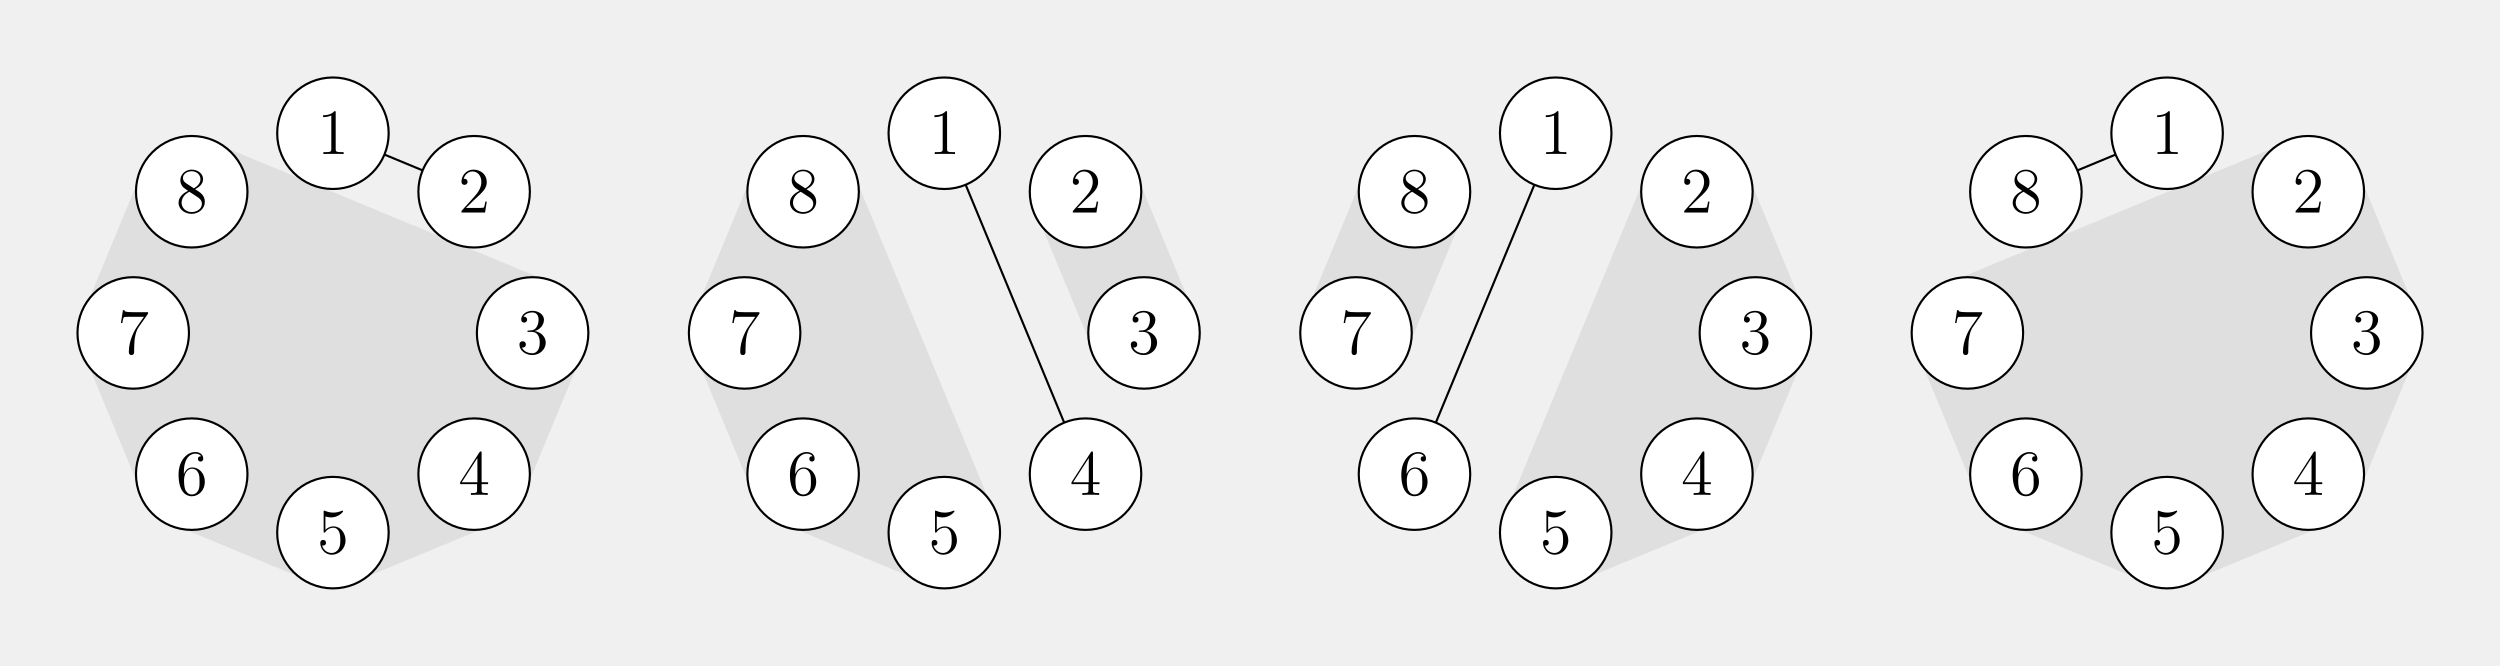
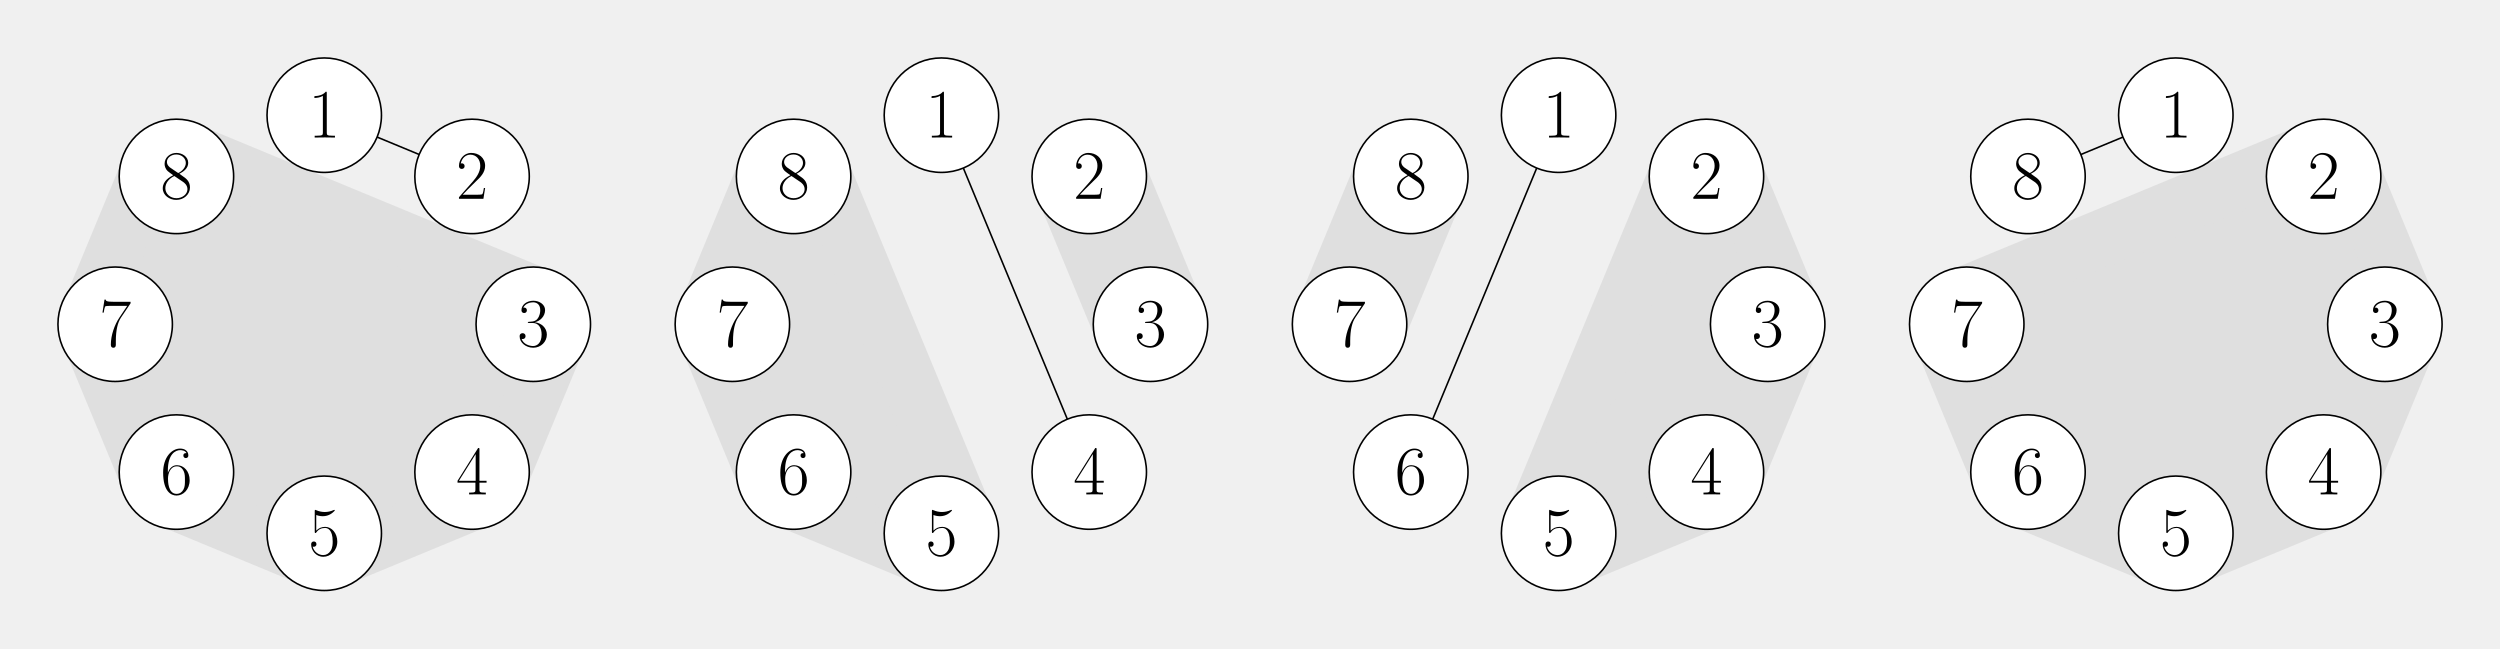
- <svg xmlns="http://www.w3.org/2000/svg" xmlns:xlink="http://www.w3.org/1999/xlink" width="463.648" height="123.491">
+ <svg xmlns="http://www.w3.org/2000/svg" xmlns:xlink="http://www.w3.org/1999/xlink" width="620.042" height="160.829">
  <defs>
    <clipPath id="a">
-       <path d="M0 0h381v123.492H0Zm0 0" />
+       <path d="M0 0h527v160.828H0Zm0 0" />
    </clipPath>
    <clipPath id="b">
-       <path d="M0 0h370v123.492H0Zm0 0" />
+       <path d="M0 0h512v160.828H0Zm0 0" />
    </clipPath>
    <clipPath id="c">
-       <path d="M0 0h344v123.492H0Zm0 0" />
+       <path d="M0 0h475v160.828H0Zm0 0" />
    </clipPath>
    <clipPath id="d">
-       <path d="M0 0h318v123.492H0Zm0 0" />
+       <path d="M0 0h439v160.828H0Zm0 0" />
    </clipPath>
    <clipPath id="e">
-       <path d="M0 0h381v123.492H0Zm0 0" />
+       <path d="M0 0h527v160.828H0Zm0 0" />
    </clipPath>
    <clipPath id="f">
-       <path d="M0 0h457v123.492H0Zm0 0" />
+       <path d="M0 0h620.043v160.828H0Zm0 0" />
    </clipPath>
    <clipPath id="g">
-       <path d="M0 0h431v123.492H0Zm0 0" />
+       <path d="M0 0h592v160.828H0Zm0 0" />
    </clipPath>
    <clipPath id="h">
-       <path d="M0 0h457v123.492H0Zm0 0" />
+       <path d="M0 0h620.043v160.828H0Zm0 0" />
    </clipPath>
    <clipPath id="i">
-       <path d="M32 0h431.648v123.492H32Zm0 0" />
+       <path d="M0 0h620.043v160.828H0Zm0 0" />
    </clipPath>
    <clipPath id="j">
-       <path d="M6 0h457.648v123.492H6Zm0 0" />
+       <path d="M28 0h592.043v160.828H28Zm0 0" />
    </clipPath>
    <clipPath id="k">
-       <path d="M146 0h317.648v123.492H146Zm0 0" />
+       <path d="M0 0h620.043v160.828H0Zm0 0" />
    </clipPath>
    <clipPath id="l">
-       <path d="M120 0h343.648v123.492H120Zm0 0" />
+       <path d="M0 0h620.043v160.828H0Zm0 0" />
    </clipPath>
    <clipPath id="m">
-       <path d="M93 0h370.648v123.492H93Zm0 0" />
+       <path d="M181 0h439.043v160.828H181Zm0 0" />
    </clipPath>
    <clipPath id="n">
-       <path d="M83 0h380.648v123.492H83Zm0 0" />
+       <path d="M145 0h475.043v160.828H145Zm0 0" />
    </clipPath>
-     <path id="o" d="M3.438-7.656c0-.282 0-.297-.235-.297-.281.328-.89.766-2.11.766v.343c.266 0 .86 0 1.532-.297v6.22c0 .437-.047.577-1.094.577h-.375V0c.328-.031 1.485-.031 1.875-.031.406 0 1.547 0 1.875.031v-.344h-.375c-1.047 0-1.093-.14-1.093-.578Zm0 0" />
-     <path id="p" d="M5.266-2.016H5c-.047.204-.14.875-.25 1.063-.094.11-.766.11-1.125.11H1.406c.328-.282 1.063-1.048 1.36-1.329 1.828-1.672 2.5-2.297 2.5-3.484 0-1.375-1.094-2.297-2.485-2.297-1.375 0-2.203 1.187-2.203 2.219 0 .609.531.609.563.609.265 0 .562-.188.562-.563 0-.343-.219-.562-.562-.562-.094 0-.125 0-.157.016.22-.813.875-1.375 1.641-1.375 1.016 0 1.64.859 1.64 1.953 0 1.015-.577 1.906-1.265 2.672L.578-.281V0h4.375Zm0 0" />
-     <path id="q" d="M2.203-4.297c-.203.016-.25.031-.25.14 0 .11.063.11.266.11h.547c1.03 0 1.484.844 1.484 1.984 0 1.579-.813 1.985-1.406 1.985-.578 0-1.547-.266-1.906-1.063.39.063.734-.156.734-.578a.571.571 0 0 0-.578-.593c-.297 0-.61.171-.61.624C.484-.625 1.547.25 2.875.25c1.422 0 2.484-1.094 2.484-2.297C5.36-3.14 4.47-4 3.33-4.203 4.358-4.5 5.03-5.375 5.03-6.313c0-.937-.984-1.64-2.14-1.64-1.188 0-2.079.734-2.079 1.61 0 .468.375.577.547.577.25 0 .547-.187.547-.546 0-.375-.297-.547-.562-.547-.063 0-.094 0-.125.015.453-.812 1.578-.812 1.64-.812.391 0 1.172.172 1.172 1.343 0 .235-.031.891-.39 1.407-.36.531-.766.562-1.079.578Zm0 0" />
-     <path id="r" d="M4.313-7.781c0-.235 0-.282-.172-.282-.094 0-.125 0-.22.141L.329-2.344V-2h3.14v1.094c0 .437-.03.562-.905.562h-.235V0c.281-.031 1.219-.031 1.563-.031.328 0 1.28 0 1.562.031v-.344H5.22c-.875 0-.907-.125-.907-.562V-2h1.204v-.344H4.312Zm-.782.937v4.5H.625Zm0 0" />
-     <path id="s" d="M1.531-6.844a3.88 3.88 0 0 0 1.063.172c1.344 0 2.219-.984 2.219-1.156 0-.047-.032-.11-.11-.11-.016 0-.047 0-.156.047A3.987 3.987 0 0 1 3-7.562c-.781 0-1.344-.25-1.578-.344-.078-.032-.11-.032-.125-.032-.094 0-.094.079-.094.266v3.547c0 .219 0 .281.14.281.063 0 .079 0 .204-.156.328-.484.89-.766 1.484-.766.64 0 .953.579 1.047.782.203.468.219 1.062.219 1.515 0 .453 0 1.125-.344 1.672-.265.422-.719.719-1.25.719A1.838 1.838 0 0 1 .922-1.484a.396.396 0 0 0 .187.03c.204 0 .532-.109.532-.515 0-.343-.235-.531-.532-.531-.218 0-.53.11-.53.578C.578-.906 1.405.25 2.718.25c1.36 0 2.547-1.14 2.547-2.656 0-1.422-.97-2.61-2.22-2.61a2.08 2.08 0 0 0-1.515.641Zm0 0" />
-     <path id="t" d="M1.469-4.156c0-3.032 1.468-3.5 2.11-3.5.437 0 .874.125 1.093.484-.14 0-.594 0-.594.484 0 .266.172.5.484.5.297 0 .5-.187.5-.53 0-.626-.453-1.235-1.484-1.235-1.515 0-3.094 1.547-3.094 4.172C.484-.484 1.922.25 2.938.25 4.25.25 5.358-.89 5.358-2.438c0-1.593-1.109-2.656-2.312-2.656-1.063 0-1.453.922-1.578 1.25ZM2.937-.078c-.75 0-1.109-.656-1.218-.906-.11-.313-.219-.907-.219-1.735 0-.953.422-2.14 1.5-2.14.656 0 1 .453 1.188.859.187.438.187 1.031.187 1.547 0 .61 0 1.156-.234 1.61-.297.562-.72.765-1.204.765Zm0 0" />
-     <path id="u" d="M5.672-7.422v-.281H2.797c-1.453 0-1.469-.156-1.516-.375h-.265L.64-5.688h.265c.031-.218.14-.953.297-1.093.094-.063 1-.063 1.156-.063h2.547L3.641-5.03C3.312-4.563 2.109-2.61 2.109-.36c0 .125 0 .609.485.609.5 0 .5-.469.5-.625v-.594c0-1.781.281-3.172.844-3.969Zm0 0" />
-     <path id="v" d="M3.563-4.313c.593-.328 1.468-.875 1.468-1.875 0-1.046-1-1.765-2.11-1.765-1.171 0-2.108.875-2.108 1.969 0 .406.125.812.453 1.218.14.157.14.157.984.75C1.094-3.484.484-2.672.484-1.812.484-.532 1.704.25 2.922.25c1.328 0 2.437-.984 2.437-2.234 0-1.22-.859-1.75-1.796-2.329ZM1.937-5.39c-.156-.109-.64-.421-.64-1 0-.78.812-1.265 1.625-1.265.86 0 1.625.61 1.625 1.468 0 .735-.531 1.329-1.219 1.704ZM2.5-3.844l1.438.938c.312.203.874.578.874 1.297 0 .921-.921 1.53-1.89 1.53-1.016 0-1.875-.734-1.875-1.734 0-.921.672-1.671 1.453-2.03Zm0 0" />
+     <clipPath id="o">
+       <path d="M108 0h512.043v160.828H108Zm0 0" />
+     </clipPath>
+     <clipPath id="p">
+       <path d="M93 0h527.043v160.828H93Zm0 0" />
+     </clipPath>
+     <path id="q" d="M4.578-11c0-.36-.016-.375-.25-.375-.672.797-1.687 1.063-2.656 1.094-.047 0-.14 0-.156.031-.016.047-.016.078-.016.438.531 0 1.422-.11 2.11-.516v9.078c0 .594-.032.797-1.516.797h-.516V0a135.04 135.04 0 0 1 2.516-.031c.828 0 1.687.015 2.515.031v-.453h-.515c-1.485 0-1.516-.188-1.516-.797Zm0 0" />
+     <path id="r" d="M7.188-2.672h-.313c-.172 1.219-.313 1.438-.39 1.531C6.405-1 5.171-1 4.921-1H1.625c.61-.672 1.813-1.89 3.281-3.313 1.047-.984 2.282-2.156 2.282-3.859 0-2.031-1.625-3.203-3.438-3.203-1.89 0-3.047 1.656-3.047 3.219 0 .672.5.75.703.75.172 0 .688-.094.688-.703 0-.532-.438-.688-.688-.688a.673.673 0 0 0-.265.047c.328-1.453 1.328-2.188 2.375-2.188 1.5 0 2.468 1.188 2.468 2.766 0 1.485-.875 2.781-1.859 3.906L.703-.39V0h6.063Zm0 0" />
+     <path id="s" d="M3.813-5.86c1.53 0 2.203 1.329 2.203 2.86 0 2.063-1.11 2.86-2.11 2.86-.906 0-2.39-.438-2.86-1.766a.774.774 0 0 0 .266.031c.407 0 .72-.281.72-.719 0-.5-.376-.734-.72-.734-.296 0-.75.14-.75.781C.563-.969 2.125.281 3.938.281c1.922 0 3.376-1.5 3.376-3.265 0-1.672-1.375-2.875-3-3.063 1.296-.266 2.562-1.437 2.562-3.016 0-1.343-1.36-2.312-2.922-2.312s-2.937.953-2.937 2.328c0 .61.453.719.671.719.36 0 .672-.235.672-.672 0-.453-.312-.672-.671-.672-.063 0-.157 0-.22.031.5-1.14 1.86-1.343 2.454-1.343.61 0 1.75.296 1.75 1.937 0 .485-.078 1.344-.656 2.11-.516.671-1.11.703-1.672.75-.094 0-.485.046-.547.046-.125.016-.203.032-.203.157 0 .109.031.125.375.125Zm0 0" />
+     <path id="t" d="M5.781-11.14c0-.36-.015-.376-.328-.376L.343-3.375v.453h4.438v1.688c0 .609-.031.78-1.234.78h-.328V0c.547-.031 1.484-.031 2.062-.031.594 0 1.516 0 2.078.031v-.453h-.328c-1.218 0-1.25-.172-1.25-.781v-1.688h1.766v-.453H5.78ZM4.844-10v6.625H.687Zm0 0" />
+     <path id="u" d="M1.969-10.078c.172.078.875.297 1.593.297 1.61 0 2.485-.86 2.985-1.36 0-.14 0-.218-.11-.218-.015 0-.046 0-.187.062a5.233 5.233 0 0 1-4.297.016c-.203-.078-.234-.078-.25-.078-.078 0-.11.015-.11.359v4.984c0 .313 0 .407.188.407.078 0 .11-.032.203-.157.547-.78 1.297-1.109 2.172-1.109.594 0 1.89.39 1.89 3.328 0 .547 0 1.547-.515 2.344C5.094-.5 4.421-.141 3.688-.141c-1.141 0-2.297-.796-2.61-2.109.078.016.219.047.281.047.22 0 .657-.125.657-.656 0-.47-.329-.657-.657-.657-.39 0-.656.25-.656.72C.703-1.297 1.891.28 3.72.28 5.5.281 7.188-1.25 7.188-3.484c0-2.063-1.344-3.657-3.016-3.657-.89 0-1.625.329-2.203.938Zm0 0" />
+     <path id="v" d="M1.828-5.938c0-4.125 1.922-5.046 3.047-5.046.36 0 1.234.062 1.578.734-.266 0-.781 0-.781.61 0 .468.375.624.61.624.155 0 .624-.078.624-.656 0-1.094-.86-1.703-2.047-1.703-2.046 0-4.203 2.125-4.203 5.938C.656-.75 2.594.28 3.984.28c1.657 0 3.25-1.5 3.25-3.812 0-2.156-1.39-3.719-3.156-3.719-1.047 0-1.828.688-2.25 1.89ZM3.984-.14C1.86-.14 1.86-3.312 1.86-3.937c0-1.25.579-3.032 2.188-3.032.297 0 1.14 0 1.703 1.188.313.672.313 1.375.313 2.234 0 .922 0 1.625-.36 2.313-.375.703-.937 1.093-1.719 1.093Zm0 0" />
+     <path id="w" d="M7.766-10.734v-.375H3.719c-2.016 0-2.047-.22-2.125-.547h-.297l-.5 3.219h.312c.047-.329.172-1.204.375-1.532.094-.14 1.375-.14 1.672-.14h3.781L5.032-7.266c-1.281 1.907-2.156 4.5-2.156 6.75 0 .204 0 .797.625.797.61 0 .61-.594.61-.812v-.797c0-2.828.484-4.688 1.28-5.875Zm0 0" />
+     <path id="x" d="M4.688-6.203c1.078-.547 2.187-1.375 2.187-2.703 0-1.563-1.516-2.469-2.922-2.469-1.562 0-2.937 1.125-2.937 2.703 0 .422.109 1.172.78 1.813.173.171.891.687 1.36 1.015C2.375-5.437.562-4.5.562-2.594.563-.828 2.25.281 3.922.281c1.844 0 3.39-1.328 3.39-3.094 0-1.562-1.046-2.28-1.734-2.75ZM2.421-7.72c-.125-.078-.828-.61-.828-1.422 0-1.046 1.093-1.843 2.328-1.843 1.36 0 2.36.968 2.36 2.078 0 1.61-1.782 2.515-1.876 2.515-.015 0-.031 0-.172-.093Zm3.172 3.532c.265.187 1.093.765 1.093 1.812 0 1.266-1.28 2.234-2.734 2.234-1.562 0-2.75-1.109-2.75-2.484 0-1.36 1.047-2.484 2.234-3.016Zm0 0" />
  </defs>
-   <path fill="none" stroke="#000" stroke-miterlimit="10" stroke-width=".399" d="M61.746 24.71 87.934 35.56" />
+   <path fill="none" stroke="#000" stroke-miterlimit="10" stroke-width=".399" d="m80.414 28.566 36.664 15.188" />
  <g clip-path="url(#a)">
-     <path fill="none" stroke="#DFDFDF" stroke-linecap="round" stroke-miterlimit="10" stroke-width="19.926" d="M98.781 61.746 87.934 87.934" />
+     <path fill="none" stroke="#DFDFDF" stroke-linecap="round" stroke-miterlimit="10" stroke-width="27.896" d="m132.266 80.414-15.188 36.664" />
  </g>
  <g clip-path="url(#b)">
-     <path fill="none" stroke="#DFDFDF" stroke-linecap="round" stroke-miterlimit="10" stroke-width="19.926" d="M87.934 87.934 61.746 98.78" />
+     <path fill="none" stroke="#DFDFDF" stroke-linecap="round" stroke-miterlimit="10" stroke-width="27.896" d="m117.078 117.078-36.664 15.188" />
  </g>
  <g clip-path="url(#c)">
-     <path fill="none" stroke="#DFDFDF" stroke-linecap="round" stroke-miterlimit="10" stroke-width="19.926" d="M61.746 98.781 35.56 87.934" />
+     <path fill="none" stroke="#DFDFDF" stroke-linecap="round" stroke-miterlimit="10" stroke-width="27.896" d="M80.414 132.266 43.75 117.078" />
  </g>
-   <g fill="none" stroke="#DFDFDF" stroke-linecap="round" stroke-miterlimit="10" stroke-width="19.926" clip-path="url(#d)">
-     <path d="M35.559 87.934 24.71 61.746M24.71 61.746 35.56 35.56" />
+   <g fill="none" stroke="#DFDFDF" stroke-linecap="round" stroke-miterlimit="10" stroke-width="27.896" clip-path="url(#d)">
+     <path d="M43.75 117.078 28.566 80.414M28.566 80.414l15.184-36.66" />
  </g>
  <g clip-path="url(#e)">
-     <path fill="none" stroke="#DFDFDF" stroke-linecap="round" stroke-miterlimit="10" stroke-width="19.926" d="M35.559 35.559 98.78 61.746" />
+     <path fill="none" stroke="#DFDFDF" stroke-linecap="round" stroke-miterlimit="10" stroke-width="27.896" d="m43.75 43.754 88.516 36.66" />
  </g>
-   <path fill="#DFDFDF" stroke="#DFDFDF" stroke-miterlimit="10" stroke-width=".399" d="M98.781 61.746 87.934 87.934 61.746 98.78 35.56 87.934 24.71 61.746 35.559 35.56Zm0 0" />
-   <path fill="none" stroke="#000" stroke-miterlimit="10" stroke-width=".399" d="m175.133 24.71 26.187 63.224" />
+   <path fill="#DFDFDF" stroke="#DFDFDF" stroke-miterlimit="10" stroke-width=".399" d="m132.266 80.414-15.188 36.664-36.664 15.188-36.664-15.188-15.184-36.664 15.184-36.66Zm0 0" />
+   <path fill="none" stroke="#000" stroke-miterlimit="10" stroke-width=".399" d="m233.488 28.566 36.664 88.512" />
  <g clip-path="url(#f)">
-     <path fill="none" stroke="#DFDFDF" stroke-linecap="round" stroke-miterlimit="10" stroke-width="19.926" d="m175.133 98.781-26.188-10.847" />
+     <path fill="none" stroke="#DFDFDF" stroke-linecap="round" stroke-miterlimit="10" stroke-width="27.896" d="m233.488 132.266-36.664-15.188" />
  </g>
-   <g fill="none" stroke="#DFDFDF" stroke-linecap="round" stroke-miterlimit="10" stroke-width="19.926" clip-path="url(#g)">
-     <path d="m148.945 87.934-10.847-26.188M138.098 61.746l10.847-26.187" />
+   <g fill="none" stroke="#DFDFDF" stroke-linecap="round" stroke-miterlimit="10" stroke-width="27.896" clip-path="url(#g)">
+     <path d="m196.824 117.078-15.187-36.664M181.637 80.414l15.187-36.66" />
  </g>
  <g clip-path="url(#h)">
-     <path fill="none" stroke="#DFDFDF" stroke-linecap="round" stroke-miterlimit="10" stroke-width="19.926" d="m148.945 35.559 26.188 63.222" />
+     <path fill="none" stroke="#DFDFDF" stroke-linecap="round" stroke-miterlimit="10" stroke-width="27.896" d="m196.824 43.754 36.664 88.512" />
  </g>
-   <path fill="#DFDFDF" stroke="#DFDFDF" stroke-miterlimit="10" stroke-width=".399" d="m175.133 98.781-26.188-10.847-10.847-26.188 10.847-26.187Zm0 0" />
-   <path fill="none" stroke="#DFDFDF" stroke-linecap="round" stroke-miterlimit="10" stroke-width="19.926" d="m201.32 35.559 10.848 26.187" />
-   <path fill="none" stroke="#000" stroke-miterlimit="10" stroke-width=".399" d="m288.52 24.71-26.188 63.224" />
-   <g fill="none" stroke="#DFDFDF" stroke-linecap="round" stroke-miterlimit="10" stroke-width="19.926" clip-path="url(#i)">
-     <path d="m314.707 35.559 10.848 26.187M325.555 61.746l-10.848 26.188" />
+   <path fill="#DFDFDF" stroke="#DFDFDF" stroke-miterlimit="10" stroke-width=".399" d="m233.488 132.266-36.664-15.188-15.187-36.664 15.187-36.66Zm0 0" />
+   <g clip-path="url(#i)">
+     <path fill="none" stroke="#DFDFDF" stroke-linecap="round" stroke-miterlimit="10" stroke-width="27.896" d="m270.152 43.754 15.184 36.66" />
  </g>
-   <g fill="none" stroke="#DFDFDF" stroke-linecap="round" stroke-miterlimit="10" stroke-width="19.926" clip-path="url(#j)">
-     <path d="M314.707 87.934 288.52 98.78M288.52 98.781l26.187-63.222" />
+   <path fill="none" stroke="#000" stroke-miterlimit="10" stroke-width=".399" d="m386.563 28.566-36.665 88.512" />
+   <g fill="none" stroke="#DFDFDF" stroke-linecap="round" stroke-miterlimit="10" stroke-width="27.896" clip-path="url(#j)">
+     <path d="m423.223 43.754 15.187 36.66M438.41 80.414l-15.187 36.664" />
  </g>
-   <path fill="#DFDFDF" stroke="#DFDFDF" stroke-miterlimit="10" stroke-width=".399" d="m314.707 35.559 10.848 26.187-10.848 26.188L288.52 98.78Zm0 0" />
-   <path fill="none" stroke="#DFDFDF" stroke-linecap="round" stroke-miterlimit="10" stroke-width="19.926" d="m251.484 61.746 10.848-26.187" />
-   <path fill="none" stroke="#000" stroke-miterlimit="10" stroke-width=".399" d="M401.906 24.71 375.72 35.56" />
-   <g fill="none" stroke="#DFDFDF" stroke-linecap="round" stroke-miterlimit="10" stroke-width="19.926" clip-path="url(#k)">
-     <path d="m428.094 35.559 10.847 26.187M438.941 61.746l-10.847 26.188" />
+   <g fill="none" stroke="#DFDFDF" stroke-linecap="round" stroke-miterlimit="10" stroke-width="27.896" clip-path="url(#k)">
+     <path d="m423.223 117.078-36.66 15.188M386.563 132.266l36.66-88.512" />
  </g>
+   <path fill="#DFDFDF" stroke="#DFDFDF" stroke-miterlimit="10" stroke-width=".399" d="m423.223 43.754 15.187 36.66-15.187 36.664-36.66 15.188Zm0 0" />
  <g clip-path="url(#l)">
-     <path fill="none" stroke="#DFDFDF" stroke-linecap="round" stroke-miterlimit="10" stroke-width="19.926" d="M428.094 87.934 401.906 98.78" />
+     <path fill="none" stroke="#DFDFDF" stroke-linecap="round" stroke-miterlimit="10" stroke-width="27.896" d="m334.71 80.414 15.188-36.66" />
  </g>
-   <g clip-path="url(#m)">
-     <path fill="none" stroke="#DFDFDF" stroke-linecap="round" stroke-miterlimit="10" stroke-width="19.926" d="M401.906 98.781 375.72 87.934" />
+   <path fill="none" stroke="#000" stroke-miterlimit="10" stroke-width=".399" d="m539.633 28.566-36.664 15.188" />
+   <g fill="none" stroke="#DFDFDF" stroke-linecap="round" stroke-miterlimit="10" stroke-width="27.896" clip-path="url(#m)">
+     <path d="m576.297 43.754 15.187 36.66M591.484 80.414l-15.187 36.664" />
  </g>
-   <g fill="none" stroke="#DFDFDF" stroke-linecap="round" stroke-miterlimit="10" stroke-width="19.926" clip-path="url(#n)">
-     <path d="M375.719 87.934 364.87 61.746M364.871 61.746l63.223-26.187" />
+   <g clip-path="url(#n)">
+     <path fill="none" stroke="#DFDFDF" stroke-linecap="round" stroke-miterlimit="10" stroke-width="27.896" d="m576.297 117.078-36.664 15.188" />
  </g>
-   <path fill="#DFDFDF" stroke="#DFDFDF" stroke-miterlimit="10" stroke-width=".399" d="m428.094 35.559 10.847 26.187-10.847 26.188-26.188 10.847-26.187-10.847-10.848-26.188Zm0 0" />
-   <path fill="#FFF" stroke="#000" stroke-miterlimit="10" stroke-width=".399" d="M72.082 24.71c0-5.71-4.629-10.339-10.336-10.339-5.71 0-10.34 4.629-10.34 10.34 0 5.71 4.63 10.34 10.34 10.34 5.707 0 10.336-4.63 10.336-10.34Zm0 0" />
-   <use xlink:href="#o" x="58.819" y="28.563" />
-   <path fill="#FFF" stroke="#000" stroke-miterlimit="10" stroke-width=".399" d="M98.27 35.559c0-5.711-4.625-10.34-10.336-10.34s-10.34 4.629-10.34 10.34c0 5.71 4.629 10.34 10.34 10.34 5.71 0 10.336-4.63 10.336-10.34Zm0 0" />
-   <use xlink:href="#p" x="85.007" y="39.41" />
-   <path fill="#FFF" stroke="#000" stroke-miterlimit="10" stroke-width=".399" d="M109.117 61.746c0-5.71-4.629-10.34-10.336-10.34-5.71 0-10.34 4.63-10.34 10.34 0 5.711 4.63 10.34 10.34 10.34 5.707 0 10.336-4.629 10.336-10.34Zm0 0" />
-   <use xlink:href="#q" x="95.854" y="65.598" />
-   <path fill="#FFF" stroke="#000" stroke-miterlimit="10" stroke-width=".399" d="M98.27 87.934c0-5.711-4.625-10.336-10.336-10.336s-10.34 4.625-10.34 10.336c0 5.71 4.629 10.34 10.34 10.34 5.71 0 10.336-4.63 10.336-10.34Zm0 0" />
-   <use xlink:href="#r" x="85.007" y="91.786" />
-   <path fill="#FFF" stroke="#000" stroke-miterlimit="10" stroke-width=".399" d="M72.082 98.781c0-5.71-4.629-10.34-10.336-10.34-5.71 0-10.34 4.63-10.34 10.34 0 5.711 4.63 10.34 10.34 10.34 5.707 0 10.336-4.629 10.336-10.34Zm0 0" />
-   <use xlink:href="#s" x="58.819" y="102.633" />
-   <path fill="#FFF" stroke="#000" stroke-miterlimit="10" stroke-width=".399" d="M45.895 87.934c0-5.711-4.63-10.336-10.336-10.336-5.711 0-10.34 4.625-10.34 10.336 0 5.71 4.629 10.34 10.34 10.34 5.707 0 10.336-4.63 10.336-10.34Zm0 0" />
-   <use xlink:href="#t" x="32.631" y="91.786" />
-   <path fill="#FFF" stroke="#000" stroke-miterlimit="10" stroke-width=".399" d="M35.047 61.746c0-5.71-4.629-10.34-10.336-10.34-5.711 0-10.34 4.63-10.34 10.34 0 5.711 4.629 10.34 10.34 10.34 5.707 0 10.336-4.629 10.336-10.34Zm0 0" />
-   <use xlink:href="#u" x="21.784" y="65.598" />
-   <path fill="#FFF" stroke="#000" stroke-miterlimit="10" stroke-width=".399" d="M45.895 35.559c0-5.711-4.63-10.34-10.336-10.34-5.711 0-10.34 4.629-10.34 10.34 0 5.71 4.629 10.34 10.34 10.34 5.707 0 10.336-4.63 10.336-10.34Zm0 0" />
-   <use xlink:href="#v" x="32.631" y="39.41" />
-   <path fill="#FFF" stroke="#000" stroke-miterlimit="10" stroke-width=".399" d="M185.469 24.71c0-5.71-4.625-10.339-10.336-10.339s-10.34 4.629-10.34 10.34c0 5.71 4.629 10.34 10.34 10.34 5.71 0 10.336-4.63 10.336-10.34Zm0 0" />
-   <use xlink:href="#o" x="172.205" y="28.563" />
-   <path fill="#FFF" stroke="#000" stroke-miterlimit="10" stroke-width=".399" d="M211.66 35.559c0-5.711-4.629-10.34-10.34-10.34-5.71 0-10.34 4.629-10.34 10.34 0 5.71 4.63 10.34 10.34 10.34 5.711 0 10.34-4.63 10.34-10.34Zm0 0" />
-   <use xlink:href="#p" x="198.392" y="39.41" />
-   <path fill="#FFF" stroke="#000" stroke-miterlimit="10" stroke-width=".399" d="M222.504 61.746c0-5.71-4.625-10.34-10.336-10.34s-10.34 4.63-10.34 10.34c0 5.711 4.629 10.34 10.34 10.34 5.71 0 10.336-4.629 10.336-10.34Zm0 0" />
-   <use xlink:href="#q" x="209.239" y="65.598" />
-   <path fill="#FFF" stroke="#000" stroke-miterlimit="10" stroke-width=".399" d="M211.66 87.934c0-5.711-4.629-10.336-10.34-10.336-5.71 0-10.34 4.625-10.34 10.336 0 5.71 4.63 10.34 10.34 10.34 5.711 0 10.34-4.63 10.34-10.34Zm0 0" />
-   <use xlink:href="#r" x="198.392" y="91.786" />
-   <path fill="#FFF" stroke="#000" stroke-miterlimit="10" stroke-width=".399" d="M185.469 98.781c0-5.71-4.625-10.34-10.336-10.34s-10.34 4.63-10.34 10.34c0 5.711 4.629 10.34 10.34 10.34 5.71 0 10.336-4.629 10.336-10.34Zm0 0" />
-   <use xlink:href="#s" x="172.205" y="102.633" />
-   <path fill="#FFF" stroke="#000" stroke-miterlimit="10" stroke-width=".399" d="M159.281 87.934c0-5.711-4.629-10.336-10.336-10.336-5.71 0-10.34 4.625-10.34 10.336 0 5.71 4.63 10.34 10.34 10.34 5.707 0 10.336-4.63 10.336-10.34Zm0 0" />
-   <use xlink:href="#t" x="146.017" y="91.786" />
-   <path fill="#FFF" stroke="#000" stroke-miterlimit="10" stroke-width=".399" d="M148.434 61.746c0-5.71-4.625-10.34-10.336-10.34s-10.34 4.63-10.34 10.34c0 5.711 4.629 10.34 10.34 10.34 5.71 0 10.336-4.629 10.336-10.34Zm0 0" />
-   <use xlink:href="#u" x="135.17" y="65.598" />
-   <path fill="#FFF" stroke="#000" stroke-miterlimit="10" stroke-width=".399" d="M159.281 35.559c0-5.711-4.629-10.34-10.336-10.34-5.71 0-10.34 4.629-10.34 10.34 0 5.71 4.63 10.34 10.34 10.34 5.707 0 10.336-4.63 10.336-10.34Zm0 0" />
-   <use xlink:href="#v" x="146.017" y="39.41" />
-   <path fill="#FFF" stroke="#000" stroke-miterlimit="10" stroke-width=".399" d="M298.86 24.71c0-5.71-4.63-10.339-10.34-10.339-5.711 0-10.34 4.629-10.34 10.34 0 5.71 4.629 10.34 10.34 10.34 5.71 0 10.34-4.63 10.34-10.34Zm0 0" />
-   <use xlink:href="#o" x="285.59" y="28.563" />
-   <path fill="#FFF" stroke="#000" stroke-miterlimit="10" stroke-width=".399" d="M325.047 35.559c0-5.711-4.629-10.34-10.34-10.34-5.71 0-10.336 4.629-10.336 10.34 0 5.71 4.625 10.34 10.336 10.34s10.34-4.63 10.34-10.34Zm0 0" />
-   <use xlink:href="#p" x="311.778" y="39.41" />
-   <path fill="#FFF" stroke="#000" stroke-miterlimit="10" stroke-width=".399" d="M335.895 61.746c0-5.71-4.63-10.34-10.34-10.34-5.711 0-10.34 4.63-10.34 10.34 0 5.711 4.629 10.34 10.34 10.34 5.71 0 10.34-4.629 10.34-10.34Zm0 0" />
-   <use xlink:href="#q" x="322.625" y="65.598" />
-   <path fill="#FFF" stroke="#000" stroke-miterlimit="10" stroke-width=".399" d="M325.047 87.934c0-5.711-4.629-10.336-10.34-10.336a10.333 10.333 0 0 0-10.336 10.336c0 5.71 4.625 10.34 10.336 10.34s10.34-4.63 10.34-10.34Zm0 0" />
-   <use xlink:href="#r" x="311.778" y="91.786" />
-   <path fill="#FFF" stroke="#000" stroke-miterlimit="10" stroke-width=".399" d="M298.86 98.781c0-5.71-4.63-10.34-10.34-10.34-5.711 0-10.34 4.63-10.34 10.34 0 5.711 4.629 10.34 10.34 10.34 5.71 0 10.34-4.629 10.34-10.34Zm0 0" />
-   <use xlink:href="#s" x="285.59" y="102.633" />
-   <path fill="#FFF" stroke="#000" stroke-miterlimit="10" stroke-width=".399" d="M272.668 87.934c0-5.711-4.625-10.336-10.336-10.336-5.71 0-10.34 4.625-10.34 10.336 0 5.71 4.63 10.34 10.34 10.34 5.711 0 10.336-4.63 10.336-10.34Zm0 0" />
-   <use xlink:href="#t" x="259.403" y="91.786" />
-   <path fill="#FFF" stroke="#000" stroke-miterlimit="10" stroke-width=".399" d="M261.824 61.746c0-5.71-4.629-10.34-10.34-10.34-5.71 0-10.34 4.63-10.34 10.34 0 5.711 4.63 10.34 10.34 10.34 5.711 0 10.34-4.629 10.34-10.34Zm0 0" />
-   <use xlink:href="#u" x="248.556" y="65.598" />
-   <path fill="#FFF" stroke="#000" stroke-miterlimit="10" stroke-width=".399" d="M272.668 35.559c0-5.711-4.625-10.34-10.336-10.34-5.71 0-10.34 4.629-10.34 10.34 0 5.71 4.63 10.34 10.34 10.34 5.711 0 10.336-4.63 10.336-10.34Zm0 0" />
-   <use xlink:href="#v" x="259.403" y="39.41" />
-   <path fill="#FFF" stroke="#000" stroke-miterlimit="10" stroke-width=".399" d="M412.246 24.71c0-5.71-4.629-10.339-10.34-10.339-5.71 0-10.336 4.629-10.336 10.34 0 5.71 4.625 10.34 10.336 10.34s10.34-4.63 10.34-10.34Zm0 0" />
-   <use xlink:href="#o" x="398.976" y="28.563" />
-   <path fill="#FFF" stroke="#000" stroke-miterlimit="10" stroke-width=".399" d="M438.434 35.559c0-5.711-4.63-10.34-10.34-10.34-5.707 0-10.336 4.629-10.336 10.34 0 5.71 4.629 10.34 10.336 10.34 5.71 0 10.34-4.63 10.34-10.34Zm0 0" />
-   <use xlink:href="#p" x="425.164" y="39.41" />
-   <path fill="#FFF" stroke="#000" stroke-miterlimit="10" stroke-width=".399" d="M449.281 61.746c0-5.71-4.629-10.34-10.34-10.34-5.71 0-10.336 4.63-10.336 10.34 0 5.711 4.625 10.34 10.336 10.34s10.34-4.629 10.34-10.34Zm0 0" />
-   <use xlink:href="#q" x="436.011" y="65.598" />
-   <path fill="#FFF" stroke="#000" stroke-miterlimit="10" stroke-width=".399" d="M438.434 87.934c0-5.711-4.63-10.336-10.34-10.336-5.707 0-10.336 4.625-10.336 10.336 0 5.71 4.629 10.34 10.336 10.34 5.71 0 10.34-4.63 10.34-10.34Zm0 0" />
-   <use xlink:href="#r" x="425.164" y="91.786" />
-   <path fill="#FFF" stroke="#000" stroke-miterlimit="10" stroke-width=".399" d="M412.246 98.781c0-5.71-4.629-10.34-10.34-10.34-5.71 0-10.336 4.63-10.336 10.34 0 5.711 4.625 10.34 10.336 10.34s10.34-4.629 10.34-10.34Zm0 0" />
-   <use xlink:href="#s" x="398.976" y="102.633" />
-   <path fill="#FFF" stroke="#000" stroke-miterlimit="10" stroke-width=".399" d="M386.059 87.934c0-5.711-4.63-10.336-10.34-10.336-5.711 0-10.34 4.625-10.34 10.336 0 5.71 4.629 10.34 10.34 10.34 5.71 0 10.34-4.63 10.34-10.34Zm0 0" />
-   <use xlink:href="#t" x="372.789" y="91.786" />
-   <path fill="#FFF" stroke="#000" stroke-miterlimit="10" stroke-width=".399" d="M375.21 61.746c0-5.71-4.628-10.34-10.339-10.34-5.71 0-10.336 4.63-10.336 10.34 0 5.711 4.625 10.34 10.336 10.34s10.34-4.629 10.34-10.34Zm0 0" />
-   <use xlink:href="#u" x="361.942" y="65.598" />
-   <path fill="#FFF" stroke="#000" stroke-miterlimit="10" stroke-width=".399" d="M386.059 35.559c0-5.711-4.63-10.34-10.34-10.34-5.711 0-10.34 4.629-10.34 10.34 0 5.71 4.629 10.34 10.34 10.34 5.71 0 10.34-4.63 10.34-10.34Zm0 0" />
-   <use xlink:href="#v" x="372.789" y="39.41" />
+   <g clip-path="url(#o)">
+     <path fill="none" stroke="#DFDFDF" stroke-linecap="round" stroke-miterlimit="10" stroke-width="27.896" d="m539.633 132.266-36.664-15.188" />
+   </g>
+   <g fill="none" stroke="#DFDFDF" stroke-linecap="round" stroke-miterlimit="10" stroke-width="27.896" clip-path="url(#p)">
+     <path d="m502.969 117.078-15.184-36.664M487.785 80.414l88.512-36.66" />
+   </g>
+   <path fill="#DFDFDF" stroke="#DFDFDF" stroke-miterlimit="10" stroke-width=".399" d="m576.297 43.754 15.187 36.66-15.187 36.664-36.664 15.188-36.664-15.188-15.184-36.664Zm0 0" />
+   <path fill="#FFF" stroke="#000" stroke-miterlimit="10" stroke-width=".399" d="M94.61 28.566c0-7.84-6.356-14.195-14.196-14.195s-14.191 6.356-14.191 14.195c0 7.84 6.351 14.196 14.191 14.196 7.84 0 14.195-6.356 14.195-14.196Zm0 0" />
+   <use xlink:href="#q" x="76.467" y="34.114" />
+   <path fill="#FFF" stroke="#000" stroke-miterlimit="10" stroke-width=".399" d="M131.273 43.754c0-7.84-6.355-14.195-14.195-14.195s-14.195 6.355-14.195 14.195c0 7.836 6.355 14.191 14.195 14.191s14.195-6.355 14.195-14.191Zm0 0" />
+   <use xlink:href="#r" x="113.13" y="49.3" />
+   <path fill="#FFF" stroke="#000" stroke-miterlimit="10" stroke-width=".399" d="M146.457 80.414c0-7.836-6.355-14.191-14.191-14.191-7.84 0-14.196 6.355-14.196 14.191 0 7.84 6.356 14.195 14.196 14.195 7.836 0 14.191-6.355 14.191-14.195Zm0 0" />
+   <use xlink:href="#s" x="128.316" y="85.963" />
+   <path fill="#FFF" stroke="#000" stroke-miterlimit="10" stroke-width=".399" d="M131.273 117.078c0-7.84-6.355-14.195-14.195-14.195s-14.195 6.355-14.195 14.195 6.355 14.195 14.195 14.195 14.195-6.355 14.195-14.195Zm0 0" />
+   <use xlink:href="#t" x="113.13" y="122.626" />
+   <path fill="#FFF" stroke="#000" stroke-miterlimit="10" stroke-width=".399" d="M94.61 132.266c0-7.84-6.356-14.196-14.196-14.196s-14.191 6.356-14.191 14.196 6.351 14.191 14.191 14.191c7.84 0 14.195-6.352 14.195-14.191Zm0 0" />
+   <use xlink:href="#u" x="76.467" y="137.812" />
+   <path fill="#FFF" stroke="#000" stroke-miterlimit="10" stroke-width=".399" d="M57.945 117.078c0-7.84-6.355-14.195-14.195-14.195-7.836 0-14.191 6.355-14.191 14.195s6.355 14.195 14.191 14.195c7.84 0 14.195-6.355 14.195-14.195Zm0 0" />
+   <use xlink:href="#v" x="39.804" y="122.626" />
+   <path fill="#FFF" stroke="#000" stroke-miterlimit="10" stroke-width=".399" d="M42.758 80.414c0-7.836-6.352-14.191-14.192-14.191s-14.195 6.355-14.195 14.191c0 7.84 6.356 14.195 14.195 14.195 7.84 0 14.192-6.355 14.192-14.195Zm0 0" />
+   <use xlink:href="#w" x="24.618" y="85.963" />
+   <path fill="#FFF" stroke="#000" stroke-miterlimit="10" stroke-width=".399" d="M57.945 43.754c0-7.84-6.355-14.195-14.195-14.195-7.836 0-14.191 6.355-14.191 14.195 0 7.836 6.355 14.191 14.191 14.191 7.84 0 14.195-6.355 14.195-14.191Zm0 0" />
+   <use xlink:href="#x" x="39.804" y="49.3" />
+   <path fill="#FFF" stroke="#000" stroke-miterlimit="10" stroke-width=".399" d="M247.68 28.566c0-7.84-6.352-14.195-14.192-14.195s-14.195 6.356-14.195 14.195c0 7.84 6.355 14.196 14.195 14.196s14.192-6.356 14.192-14.196Zm0 0" />
+   <use xlink:href="#q" x="229.538" y="34.114" />
+   <path fill="#FFF" stroke="#000" stroke-miterlimit="10" stroke-width=".399" d="M284.344 43.754c0-7.84-6.356-14.195-14.192-14.195-7.84 0-14.195 6.355-14.195 14.195 0 7.836 6.356 14.191 14.195 14.191 7.836 0 14.192-6.355 14.192-14.191Zm0 0" />
+   <use xlink:href="#r" x="266.201" y="49.3" />
+   <path fill="#FFF" stroke="#000" stroke-miterlimit="10" stroke-width=".399" d="M299.531 80.414c0-7.836-6.355-14.191-14.195-14.191s-14.191 6.355-14.191 14.191c0 7.84 6.351 14.195 14.19 14.195 7.84 0 14.196-6.355 14.196-14.195Zm0 0" />
+   <use xlink:href="#s" x="281.387" y="85.963" />
+   <path fill="#FFF" stroke="#000" stroke-miterlimit="10" stroke-width=".399" d="M284.344 117.078c0-7.84-6.356-14.195-14.192-14.195-7.84 0-14.195 6.355-14.195 14.195s6.356 14.195 14.195 14.195c7.836 0 14.192-6.355 14.192-14.195Zm0 0" />
+   <use xlink:href="#t" x="266.201" y="122.626" />
+   <path fill="#FFF" stroke="#000" stroke-miterlimit="10" stroke-width=".399" d="M247.68 132.266c0-7.84-6.352-14.196-14.192-14.196s-14.195 6.356-14.195 14.196 6.355 14.191 14.195 14.191 14.192-6.352 14.192-14.191Zm0 0" />
+   <use xlink:href="#u" x="229.538" y="137.812" />
+   <path fill="#FFF" stroke="#000" stroke-miterlimit="10" stroke-width=".399" d="M211.02 117.078c0-7.84-6.356-14.195-14.196-14.195s-14.195 6.355-14.195 14.195 6.355 14.195 14.195 14.195 14.196-6.355 14.196-14.195Zm0 0" />
+   <use xlink:href="#v" x="192.875" y="122.626" />
+   <path fill="#FFF" stroke="#000" stroke-miterlimit="10" stroke-width=".399" d="M195.832 80.414c0-7.836-6.355-14.191-14.195-14.191-7.836 0-14.192 6.355-14.192 14.191 0 7.84 6.356 14.195 14.192 14.195 7.84 0 14.195-6.355 14.195-14.195Zm0 0" />
+   <use xlink:href="#w" x="177.689" y="85.963" />
+   <path fill="#FFF" stroke="#000" stroke-miterlimit="10" stroke-width=".399" d="M211.02 43.754c0-7.84-6.356-14.195-14.196-14.195s-14.195 6.355-14.195 14.195c0 7.836 6.355 14.191 14.195 14.191s14.196-6.355 14.196-14.191Zm0 0" />
+   <use xlink:href="#x" x="192.875" y="49.3" />
+   <path fill="#FFF" stroke="#000" stroke-miterlimit="10" stroke-width=".399" d="M400.754 28.566c0-7.84-6.356-14.195-14.192-14.195-7.84 0-14.195 6.356-14.195 14.195 0 7.84 6.356 14.196 14.195 14.196 7.836 0 14.192-6.356 14.192-14.196Zm0 0" />
+   <use xlink:href="#q" x="382.609" y="34.114" />
+   <path fill="#FFF" stroke="#000" stroke-miterlimit="10" stroke-width=".399" d="M437.418 43.754c0-7.84-6.356-14.195-14.195-14.195-7.84 0-14.192 6.355-14.192 14.195 0 7.836 6.352 14.191 14.192 14.191s14.195-6.355 14.195-14.191Zm0 0" />
+   <use xlink:href="#r" x="419.272" y="49.3" />
+   <path fill="#FFF" stroke="#000" stroke-miterlimit="10" stroke-width=".399" d="M452.605 80.414c0-7.836-6.355-14.191-14.195-14.191s-14.195 6.355-14.195 14.191c0 7.84 6.355 14.195 14.195 14.195s14.195-6.355 14.195-14.195Zm0 0" />
+   <use xlink:href="#s" x="434.457" y="85.963" />
+   <path fill="#FFF" stroke="#000" stroke-miterlimit="10" stroke-width=".399" d="M437.418 117.078c0-7.84-6.356-14.195-14.195-14.195-7.84 0-14.192 6.355-14.192 14.195s6.352 14.195 14.192 14.195 14.195-6.355 14.195-14.195Zm0 0" />
+   <use xlink:href="#t" x="419.272" y="122.626" />
+   <path fill="#FFF" stroke="#000" stroke-miterlimit="10" stroke-width=".399" d="M400.754 132.266c0-7.84-6.356-14.196-14.192-14.196-7.84 0-14.195 6.356-14.195 14.196s6.356 14.191 14.195 14.191c7.836 0 14.192-6.352 14.192-14.191Zm0 0" />
+   <use xlink:href="#u" x="382.609" y="137.812" />
+   <path fill="#FFF" stroke="#000" stroke-miterlimit="10" stroke-width=".399" d="M364.09 117.078c0-7.84-6.352-14.195-14.192-14.195s-14.195 6.355-14.195 14.195 6.356 14.195 14.195 14.195c7.84 0 14.192-6.355 14.192-14.195Zm0 0" />
+   <use xlink:href="#v" x="345.946" y="122.626" />
+   <path fill="#FFF" stroke="#000" stroke-miterlimit="10" stroke-width=".399" d="M348.906 80.414c0-7.836-6.355-14.191-14.195-14.191s-14.191 6.355-14.191 14.191c0 7.84 6.351 14.195 14.19 14.195 7.84 0 14.196-6.355 14.196-14.195Zm0 0" />
+   <use xlink:href="#w" x="330.76" y="85.963" />
+   <path fill="#FFF" stroke="#000" stroke-miterlimit="10" stroke-width=".399" d="M364.09 43.754c0-7.84-6.352-14.195-14.192-14.195s-14.195 6.355-14.195 14.195c0 7.836 6.356 14.191 14.195 14.191 7.84 0 14.192-6.355 14.192-14.191Zm0 0" />
+   <use xlink:href="#x" x="345.946" y="49.3" />
+   <path fill="#FFF" stroke="#000" stroke-miterlimit="10" stroke-width=".399" d="M553.828 28.566c0-7.84-6.355-14.195-14.195-14.195s-14.192 6.356-14.192 14.195c0 7.84 6.352 14.196 14.192 14.196s14.195-6.356 14.195-14.196Zm0 0" />
+   <use xlink:href="#q" x="535.68" y="34.114" />
+   <path fill="#FFF" stroke="#000" stroke-miterlimit="10" stroke-width=".399" d="M590.492 43.754c0-7.84-6.355-14.195-14.195-14.195s-14.195 6.355-14.195 14.195c0 7.836 6.355 14.191 14.195 14.191s14.195-6.355 14.195-14.191Zm0 0" />
+   <use xlink:href="#r" x="572.342" y="49.3" />
+   <path fill="#FFF" stroke="#000" stroke-miterlimit="10" stroke-width=".399" d="M605.676 80.414c0-7.836-6.356-14.191-14.192-14.191-7.84 0-14.195 6.355-14.195 14.191 0 7.84 6.356 14.195 14.195 14.195 7.836 0 14.192-6.355 14.192-14.195Zm0 0" />
+   <use xlink:href="#s" x="587.528" y="85.963" />
+   <path fill="#FFF" stroke="#000" stroke-miterlimit="10" stroke-width=".399" d="M590.492 117.078c0-7.84-6.355-14.195-14.195-14.195s-14.195 6.355-14.195 14.195 6.355 14.195 14.195 14.195 14.195-6.355 14.195-14.195Zm0 0" />
+   <use xlink:href="#t" x="572.342" y="122.626" />
+   <path fill="#FFF" stroke="#000" stroke-miterlimit="10" stroke-width=".399" d="M553.828 132.266c0-7.84-6.355-14.196-14.195-14.196s-14.192 6.356-14.192 14.196 6.352 14.191 14.192 14.191 14.195-6.352 14.195-14.191Zm0 0" />
+   <use xlink:href="#u" x="535.68" y="137.812" />
+   <path fill="#FFF" stroke="#000" stroke-miterlimit="10" stroke-width=".399" d="M517.164 117.078c0-7.84-6.355-14.195-14.195-14.195-7.836 0-14.192 6.355-14.192 14.195s6.356 14.195 14.192 14.195c7.84 0 14.195-6.355 14.195-14.195Zm0 0" />
+   <use xlink:href="#v" x="499.017" y="122.626" />
+   <path fill="#FFF" stroke="#000" stroke-miterlimit="10" stroke-width=".399" d="M501.977 80.414c0-7.836-6.352-14.191-14.192-14.191s-14.195 6.355-14.195 14.191c0 7.84 6.355 14.195 14.195 14.195s14.192-6.355 14.192-14.195Zm0 0" />
+   <use xlink:href="#w" x="483.831" y="85.963" />
+   <path fill="#FFF" stroke="#000" stroke-miterlimit="10" stroke-width=".399" d="M517.164 43.754c0-7.84-6.355-14.195-14.195-14.195-7.836 0-14.192 6.355-14.192 14.195 0 7.836 6.356 14.191 14.192 14.191 7.84 0 14.195-6.355 14.195-14.191Zm0 0" />
+   <use xlink:href="#x" x="499.017" y="49.3" />
</svg>
